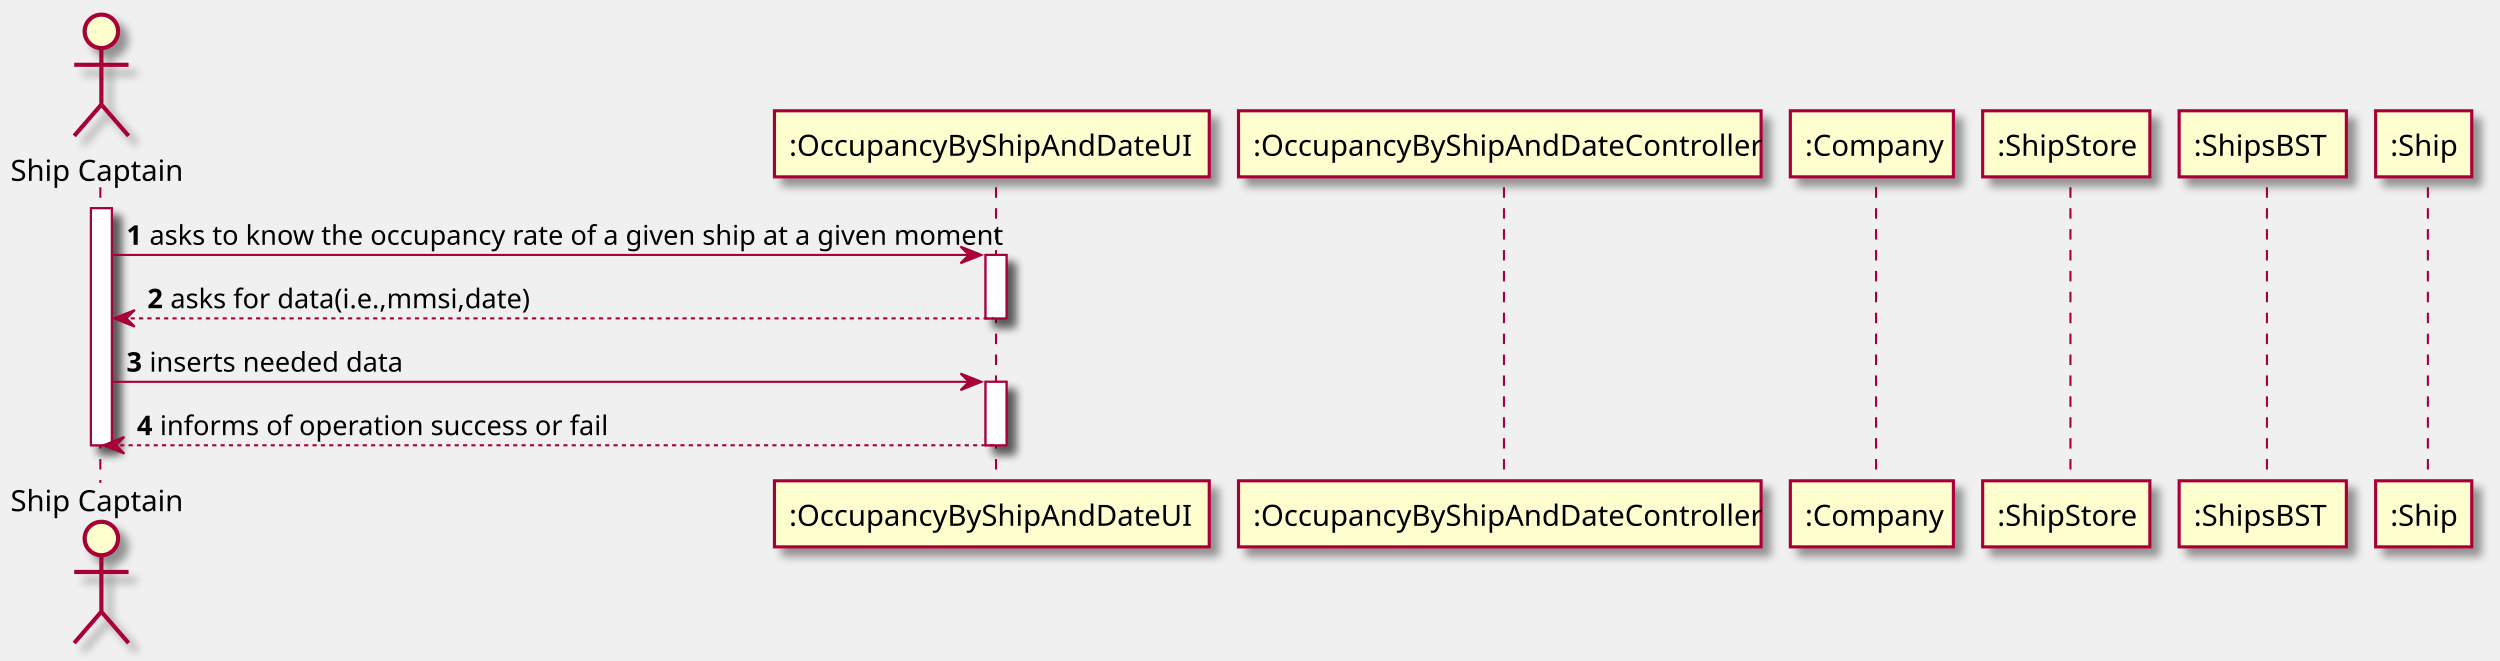
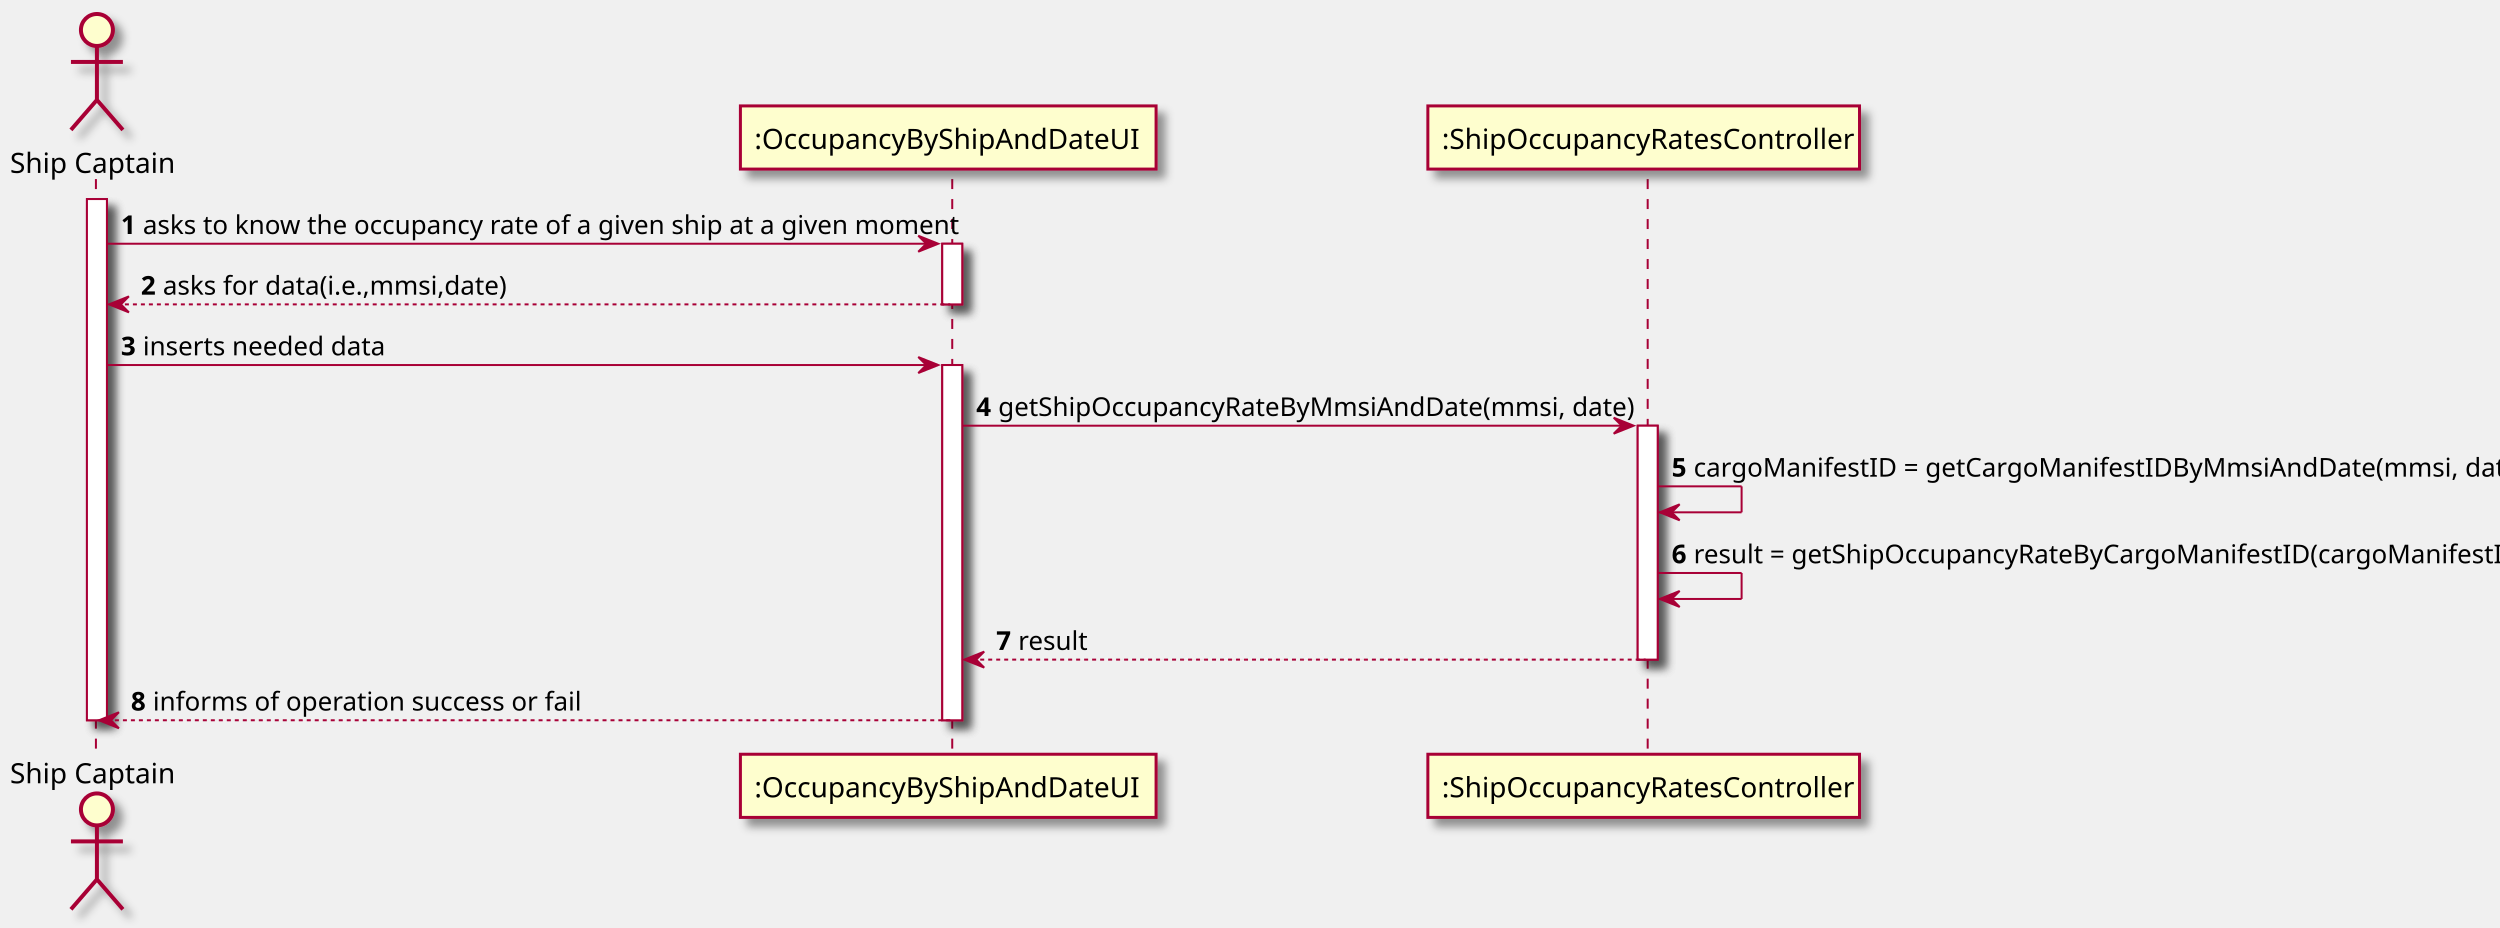
- <svg xmlns="http://www.w3.org/2000/svg" contentScriptType="application/ecmascript" contentStyleType="text/css" height="316px" preserveAspectRatio="none" style="width:1196px;height:316px;background:#FFFFFF;" version="1.1" viewBox="0 0 1196 316" width="1196px" zoomAndPan="magnify">
+ <svg xmlns="http://www.w3.org/2000/svg" contentScriptType="application/ecmascript" contentStyleType="text/css" height="464px" preserveAspectRatio="none" style="width:1251px;height:464px;background:#FFFFFF;" version="1.1" viewBox="0 0 1251 464" width="1251px" zoomAndPan="magnify">
  <defs>
-     <filter height="300%" id="f9kniu34vnh4t" width="300%" x="-1" y="-1">
+     <filter height="300%" id="f1jtod7ff5n0k8" width="300%" x="-1" y="-1">
      <feGaussianBlur result="blurOut" stdDeviation="2.0" />
      <feColorMatrix in="blurOut" result="blurOut2" type="matrix" values="0 0 0 0 0 0 0 0 0 0 0 0 0 0 0 0 0 0 .4 0" />
      <feOffset dx="4.0" dy="4.0" in="blurOut2" result="blurOut3" />
      <feBlend in="SourceGraphic" in2="blurOut3" mode="normal" />
    </filter>
  </defs>
  <g>
-     <rect fill="#FFFFFF" filter="url(#f9kniu34vnh4t)" height="113.406" style="stroke:#A80036;stroke-width:1.0;" width="10" x="43.5" y="99.609" />
-     <rect fill="#FFFFFF" filter="url(#f9kniu34vnh4t)" height="30.352" style="stroke:#A80036;stroke-width:1.0;" width="10" x="471.5" y="121.961" />
-     <rect fill="#FFFFFF" filter="url(#f9kniu34vnh4t)" height="30.352" style="stroke:#A80036;stroke-width:1.0;" width="10" x="471.5" y="182.664" />
-     <line style="stroke:#A80036;stroke-width:1.0;stroke-dasharray:5.0,5.0;" x1="48" x2="48" y1="89.609" y2="231.016" />
-     <line style="stroke:#A80036;stroke-width:1.0;stroke-dasharray:5.0,5.0;" x1="476.5" x2="476.5" y1="89.609" y2="231.016" />
-     <line style="stroke:#A80036;stroke-width:1.0;stroke-dasharray:5.0,5.0;" x1="719.5" x2="719.5" y1="89.609" y2="231.016" />
-     <line style="stroke:#A80036;stroke-width:1.0;stroke-dasharray:5.0,5.0;" x1="897.5" x2="897.5" y1="89.609" y2="231.016" />
-     <line style="stroke:#A80036;stroke-width:1.0;stroke-dasharray:5.0,5.0;" x1="990.5" x2="990.5" y1="89.609" y2="231.016" />
-     <line style="stroke:#A80036;stroke-width:1.0;stroke-dasharray:5.0,5.0;" x1="1084.5" x2="1084.5" y1="89.609" y2="231.016" />
-     <line style="stroke:#A80036;stroke-width:1.0;stroke-dasharray:5.0,5.0;" x1="1161.5" x2="1161.5" y1="89.609" y2="231.016" />
+     <rect fill="#FFFFFF" filter="url(#f1jtod7ff5n0k8)" height="260.812" style="stroke:#A80036;stroke-width:1.0;" width="10" x="43.5" y="99.609" />
+     <rect fill="#FFFFFF" filter="url(#f1jtod7ff5n0k8)" height="30.352" style="stroke:#A80036;stroke-width:1.0;" width="10" x="471.5" y="121.961" />
+     <rect fill="#FFFFFF" filter="url(#f1jtod7ff5n0k8)" height="177.758" style="stroke:#A80036;stroke-width:1.0;" width="10" x="471.5" y="182.664" />
+     <rect fill="#FFFFFF" filter="url(#f1jtod7ff5n0k8)" height="117.055" style="stroke:#A80036;stroke-width:1.0;" width="10" x="819.5" y="213.016" />
+     <line style="stroke:#A80036;stroke-width:1.0;stroke-dasharray:5.0,5.0;" x1="48" x2="48" y1="89.609" y2="378.422" />
+     <line style="stroke:#A80036;stroke-width:1.0;stroke-dasharray:5.0,5.0;" x1="476.5" x2="476.5" y1="89.609" y2="378.422" />
+     <line style="stroke:#A80036;stroke-width:1.0;stroke-dasharray:5.0,5.0;" x1="824.5" x2="824.5" y1="89.609" y2="378.422" />
    <text fill="#000000" font-family="sans-serif" font-size="14" lengthAdjust="spacing" textLength="81" x="5" y="86.533">Ship Captain</text>
-     <ellipse cx="48.5" cy="15" fill="#FEFECE" filter="url(#f9kniu34vnh4t)" rx="8" ry="8" style="stroke:#A80036;stroke-width:2.0;" />
-     <path d="M48.5,23 L48.5,50 M35.5,31 L61.5,31 M48.5,50 L35.5,65 M48.5,50 L61.5,65 " fill="none" filter="url(#f9kniu34vnh4t)" style="stroke:#A80036;stroke-width:2.0;" />
-     <text fill="#000000" font-family="sans-serif" font-size="14" lengthAdjust="spacing" textLength="81" x="5" y="244.549">Ship Captain</text>
-     <ellipse cx="48.5" cy="257.625" fill="#FEFECE" filter="url(#f9kniu34vnh4t)" rx="8" ry="8" style="stroke:#A80036;stroke-width:2.0;" />
-     <path d="M48.5,265.625 L48.5,292.625 M35.5,273.625 L61.5,273.625 M48.5,292.625 L35.5,307.625 M48.5,292.625 L61.5,307.625 " fill="none" filter="url(#f9kniu34vnh4t)" style="stroke:#A80036;stroke-width:2.0;" />
-     <rect fill="#FEFECE" filter="url(#f9kniu34vnh4t)" height="31.609" style="stroke:#A80036;stroke-width:1.5;" width="208" x="370.5" y="53" />
+     <ellipse cx="48.5" cy="15" fill="#FEFECE" filter="url(#f1jtod7ff5n0k8)" rx="8" ry="8" style="stroke:#A80036;stroke-width:2.0;" />
+     <path d="M48.5,23 L48.5,50 M35.5,31 L61.5,31 M48.5,50 L35.5,65 M48.5,50 L61.5,65 " fill="none" filter="url(#f1jtod7ff5n0k8)" style="stroke:#A80036;stroke-width:2.0;" />
+     <text fill="#000000" font-family="sans-serif" font-size="14" lengthAdjust="spacing" textLength="81" x="5" y="391.955">Ship Captain</text>
+     <ellipse cx="48.5" cy="405.031" fill="#FEFECE" filter="url(#f1jtod7ff5n0k8)" rx="8" ry="8" style="stroke:#A80036;stroke-width:2.0;" />
+     <path d="M48.5,413.031 L48.5,440.031 M35.5,421.031 L61.5,421.031 M48.5,440.031 L35.5,455.031 M48.5,440.031 L61.5,455.031 " fill="none" filter="url(#f1jtod7ff5n0k8)" style="stroke:#A80036;stroke-width:2.0;" />
+     <rect fill="#FEFECE" filter="url(#f1jtod7ff5n0k8)" height="31.609" style="stroke:#A80036;stroke-width:1.5;" width="208" x="370.5" y="53" />
    <text fill="#000000" font-family="sans-serif" font-size="14" lengthAdjust="spacing" textLength="186" x="377.5" y="74.533">:OccupancyByShipAndDateUI</text>
-     <rect fill="#FEFECE" filter="url(#f9kniu34vnh4t)" height="31.609" style="stroke:#A80036;stroke-width:1.5;" width="208" x="370.5" y="230.016" />
-     <text fill="#000000" font-family="sans-serif" font-size="14" lengthAdjust="spacing" textLength="186" x="377.5" y="251.549">:OccupancyByShipAndDateUI</text>
-     <rect fill="#FEFECE" filter="url(#f9kniu34vnh4t)" height="31.609" style="stroke:#A80036;stroke-width:1.5;" width="250" x="592.5" y="53" />
-     <text fill="#000000" font-family="sans-serif" font-size="14" lengthAdjust="spacing" textLength="236" x="599.5" y="74.533">:OccupancyByShipAndDateController</text>
-     <rect fill="#FEFECE" filter="url(#f9kniu34vnh4t)" height="31.609" style="stroke:#A80036;stroke-width:1.5;" width="250" x="592.5" y="230.016" />
-     <text fill="#000000" font-family="sans-serif" font-size="14" lengthAdjust="spacing" textLength="236" x="599.5" y="251.549">:OccupancyByShipAndDateController</text>
-     <rect fill="#FEFECE" filter="url(#f9kniu34vnh4t)" height="31.609" style="stroke:#A80036;stroke-width:1.5;" width="78" x="856.5" y="53" />
-     <text fill="#000000" font-family="sans-serif" font-size="14" lengthAdjust="spacing" textLength="64" x="863.5" y="74.533">:Company</text>
-     <rect fill="#FEFECE" filter="url(#f9kniu34vnh4t)" height="31.609" style="stroke:#A80036;stroke-width:1.5;" width="78" x="856.5" y="230.016" />
-     <text fill="#000000" font-family="sans-serif" font-size="14" lengthAdjust="spacing" textLength="64" x="863.5" y="251.549">:Company</text>
-     <rect fill="#FEFECE" filter="url(#f9kniu34vnh4t)" height="31.609" style="stroke:#A80036;stroke-width:1.5;" width="80" x="948.5" y="53" />
-     <text fill="#000000" font-family="sans-serif" font-size="14" lengthAdjust="spacing" textLength="66" x="955.5" y="74.533">:ShipStore</text>
-     <rect fill="#FEFECE" filter="url(#f9kniu34vnh4t)" height="31.609" style="stroke:#A80036;stroke-width:1.5;" width="80" x="948.5" y="230.016" />
-     <text fill="#000000" font-family="sans-serif" font-size="14" lengthAdjust="spacing" textLength="66" x="955.5" y="251.549">:ShipStore</text>
-     <rect fill="#FEFECE" filter="url(#f9kniu34vnh4t)" height="31.609" style="stroke:#A80036;stroke-width:1.5;" width="80" x="1042.5" y="53" />
-     <text fill="#000000" font-family="sans-serif" font-size="14" lengthAdjust="spacing" textLength="66" x="1049.5" y="74.533">:ShipsBST</text>
-     <rect fill="#FEFECE" filter="url(#f9kniu34vnh4t)" height="31.609" style="stroke:#A80036;stroke-width:1.5;" width="80" x="1042.5" y="230.016" />
-     <text fill="#000000" font-family="sans-serif" font-size="14" lengthAdjust="spacing" textLength="66" x="1049.5" y="251.549">:ShipsBST</text>
-     <rect fill="#FEFECE" filter="url(#f9kniu34vnh4t)" height="31.609" style="stroke:#A80036;stroke-width:1.5;" width="46" x="1136.5" y="53" />
-     <text fill="#000000" font-family="sans-serif" font-size="14" lengthAdjust="spacing" textLength="32" x="1143.5" y="74.533">:Ship</text>
-     <rect fill="#FEFECE" filter="url(#f9kniu34vnh4t)" height="31.609" style="stroke:#A80036;stroke-width:1.5;" width="46" x="1136.5" y="230.016" />
-     <text fill="#000000" font-family="sans-serif" font-size="14" lengthAdjust="spacing" textLength="32" x="1143.5" y="251.549">:Ship</text>
-     <rect fill="#FFFFFF" filter="url(#f9kniu34vnh4t)" height="113.406" style="stroke:#A80036;stroke-width:1.0;" width="10" x="43.5" y="99.609" />
-     <rect fill="#FFFFFF" filter="url(#f9kniu34vnh4t)" height="30.352" style="stroke:#A80036;stroke-width:1.0;" width="10" x="471.5" y="121.961" />
-     <rect fill="#FFFFFF" filter="url(#f9kniu34vnh4t)" height="30.352" style="stroke:#A80036;stroke-width:1.0;" width="10" x="471.5" y="182.664" />
+     <rect fill="#FEFECE" filter="url(#f1jtod7ff5n0k8)" height="31.609" style="stroke:#A80036;stroke-width:1.5;" width="208" x="370.5" y="377.422" />
+     <text fill="#000000" font-family="sans-serif" font-size="14" lengthAdjust="spacing" textLength="186" x="377.5" y="398.955">:OccupancyByShipAndDateUI</text>
+     <rect fill="#FEFECE" filter="url(#f1jtod7ff5n0k8)" height="31.609" style="stroke:#A80036;stroke-width:1.5;" width="216" x="714.5" y="53" />
+     <text fill="#000000" font-family="sans-serif" font-size="14" lengthAdjust="spacing" textLength="202" x="721.5" y="74.533">:ShipOccupancyRatesController</text>
+     <rect fill="#FEFECE" filter="url(#f1jtod7ff5n0k8)" height="31.609" style="stroke:#A80036;stroke-width:1.5;" width="216" x="714.5" y="377.422" />
+     <text fill="#000000" font-family="sans-serif" font-size="14" lengthAdjust="spacing" textLength="202" x="721.5" y="398.955">:ShipOccupancyRatesController</text>
+     <rect fill="#FFFFFF" filter="url(#f1jtod7ff5n0k8)" height="260.812" style="stroke:#A80036;stroke-width:1.0;" width="10" x="43.5" y="99.609" />
+     <rect fill="#FFFFFF" filter="url(#f1jtod7ff5n0k8)" height="30.352" style="stroke:#A80036;stroke-width:1.0;" width="10" x="471.5" y="121.961" />
+     <rect fill="#FFFFFF" filter="url(#f1jtod7ff5n0k8)" height="177.758" style="stroke:#A80036;stroke-width:1.0;" width="10" x="471.5" y="182.664" />
+     <rect fill="#FFFFFF" filter="url(#f1jtod7ff5n0k8)" height="117.055" style="stroke:#A80036;stroke-width:1.0;" width="10" x="819.5" y="213.016" />
    <polygon fill="#A80036" points="459.5,117.961,469.5,121.961,459.5,125.961,463.5,121.961" style="stroke:#A80036;stroke-width:1.0;" />
    <line style="stroke:#A80036;stroke-width:1.0;" x1="53.5" x2="465.5" y1="121.961" y2="121.961" />
    <text fill="#000000" font-family="sans-serif" font-size="13" font-weight="bold" lengthAdjust="spacing" textLength="7" x="60.5" y="117.105">1</text>
    <text fill="#000000" font-family="sans-serif" font-size="13" lengthAdjust="spacing" textLength="388" x="71.5" y="117.105">asks to know the occupancy rate of a given ship at a given moment</text>
    <polygon fill="#A80036" points="64.5,148.312,54.5,152.312,64.5,156.312,60.5,152.312" style="stroke:#A80036;stroke-width:1.0;" />
    <line style="stroke:#A80036;stroke-width:1.0;stroke-dasharray:2.0,2.0;" x1="58.5" x2="475.5" y1="152.312" y2="152.312" />
    <text fill="#000000" font-family="sans-serif" font-size="13" font-weight="bold" lengthAdjust="spacing" textLength="7" x="70.5" y="147.456">2</text>
    <text fill="#000000" font-family="sans-serif" font-size="13" lengthAdjust="spacing" textLength="166" x="81.5" y="147.456">asks for data(i.e.,mmsi,date)</text>
    <polygon fill="#A80036" points="459.5,178.664,469.5,182.664,459.5,186.664,463.5,182.664" style="stroke:#A80036;stroke-width:1.0;" />
    <line style="stroke:#A80036;stroke-width:1.0;" x1="53.5" x2="465.5" y1="182.664" y2="182.664" />
    <text fill="#000000" font-family="sans-serif" font-size="13" font-weight="bold" lengthAdjust="spacing" textLength="7" x="60.5" y="177.808">3</text>
    <text fill="#000000" font-family="sans-serif" font-size="13" lengthAdjust="spacing" textLength="114" x="71.5" y="177.808">inserts needed data</text>
-     <polygon fill="#A80036" points="59.5,209.016,49.5,213.016,59.5,217.016,55.5,213.016" style="stroke:#A80036;stroke-width:1.0;" />
-     <line style="stroke:#A80036;stroke-width:1.0;stroke-dasharray:2.0,2.0;" x1="53.5" x2="475.5" y1="213.016" y2="213.016" />
-     <text fill="#000000" font-family="sans-serif" font-size="13" font-weight="bold" lengthAdjust="spacing" textLength="7" x="65.5" y="208.159">4</text>
-     <text fill="#000000" font-family="sans-serif" font-size="13" lengthAdjust="spacing" textLength="201" x="76.5" y="208.159">informs of operation success or fail</text>
+     <polygon fill="#A80036" points="807.5,209.016,817.5,213.016,807.5,217.016,811.5,213.016" style="stroke:#A80036;stroke-width:1.0;" />
+     <line style="stroke:#A80036;stroke-width:1.0;" x1="481.5" x2="813.5" y1="213.016" y2="213.016" />
+     <text fill="#000000" font-family="sans-serif" font-size="13" font-weight="bold" lengthAdjust="spacing" textLength="7" x="488.5" y="208.159">4</text>
+     <text fill="#000000" font-family="sans-serif" font-size="13" lengthAdjust="spacing" textLength="308" x="499.5" y="208.159">getShipOccupancyRateByMmsiAndDate(mmsi, date)</text>
+     <line style="stroke:#A80036;stroke-width:1.0;" x1="829.5" x2="871.5" y1="243.367" y2="243.367" />
+     <line style="stroke:#A80036;stroke-width:1.0;" x1="871.5" x2="871.5" y1="243.367" y2="256.367" />
+     <line style="stroke:#A80036;stroke-width:1.0;" x1="830.5" x2="871.5" y1="256.367" y2="256.367" />
+     <polygon fill="#A80036" points="840.5,252.367,830.5,256.367,840.5,260.367,836.5,256.367" style="stroke:#A80036;stroke-width:1.0;" />
+     <text fill="#000000" font-family="sans-serif" font-size="13" font-weight="bold" lengthAdjust="spacing" textLength="7" x="836.5" y="238.511">5</text>
+     <text fill="#000000" font-family="sans-serif" font-size="13" lengthAdjust="spacing" textLength="393" x="847.5" y="238.511">cargoManifestID = getCargoManifestIDByMmsiAndDate(mmsi, date)</text>
+     <line style="stroke:#A80036;stroke-width:1.0;" x1="829.5" x2="871.5" y1="286.719" y2="286.719" />
+     <line style="stroke:#A80036;stroke-width:1.0;" x1="871.5" x2="871.5" y1="286.719" y2="299.719" />
+     <line style="stroke:#A80036;stroke-width:1.0;" x1="830.5" x2="871.5" y1="299.719" y2="299.719" />
+     <polygon fill="#A80036" points="840.5,295.719,830.5,299.719,840.5,303.719,836.5,299.719" style="stroke:#A80036;stroke-width:1.0;" />
+     <text fill="#000000" font-family="sans-serif" font-size="13" font-weight="bold" lengthAdjust="spacing" textLength="7" x="836.5" y="281.862">6</text>
+     <text fill="#000000" font-family="sans-serif" font-size="13" lengthAdjust="spacing" textLength="397" x="847.5" y="281.862">result = getShipOccupancyRateByCargoManifestID(cargoManifestID)</text>
+     <polygon fill="#A80036" points="492.5,326.07,482.5,330.07,492.5,334.07,488.5,330.07" style="stroke:#A80036;stroke-width:1.0;" />
+     <line style="stroke:#A80036;stroke-width:1.0;stroke-dasharray:2.0,2.0;" x1="486.5" x2="823.5" y1="330.07" y2="330.07" />
+     <text fill="#000000" font-family="sans-serif" font-size="13" font-weight="bold" lengthAdjust="spacing" textLength="7" x="498.5" y="325.214">7</text>
+     <text fill="#000000" font-family="sans-serif" font-size="13" lengthAdjust="spacing" textLength="32" x="509.5" y="325.214">result</text>
+     <polygon fill="#A80036" points="59.5,356.422,49.5,360.422,59.5,364.422,55.5,360.422" style="stroke:#A80036;stroke-width:1.0;" />
+     <line style="stroke:#A80036;stroke-width:1.0;stroke-dasharray:2.0,2.0;" x1="53.5" x2="475.5" y1="360.422" y2="360.422" />
+     <text fill="#000000" font-family="sans-serif" font-size="13" font-weight="bold" lengthAdjust="spacing" textLength="7" x="65.5" y="355.565">8</text>
+     <text fill="#000000" font-family="sans-serif" font-size="13" lengthAdjust="spacing" textLength="201" x="76.5" y="355.565">informs of operation success or fail</text>
  </g>
</svg>
